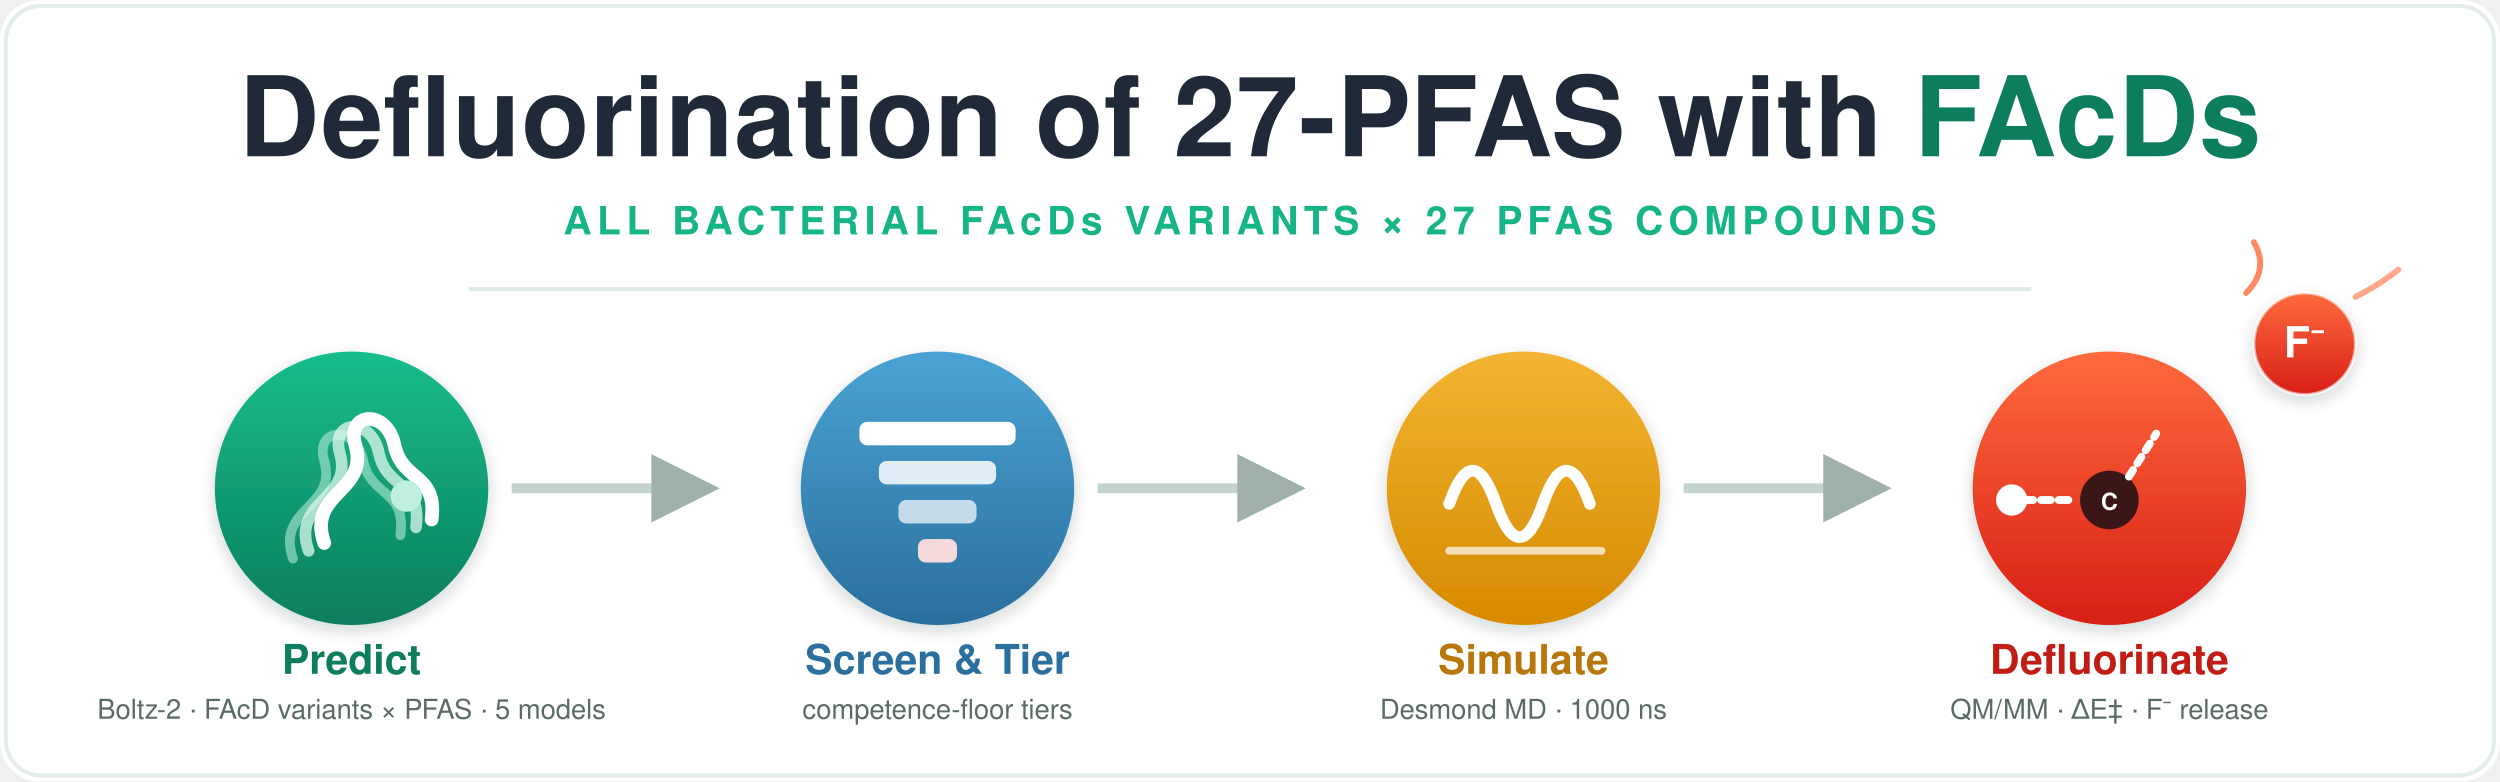
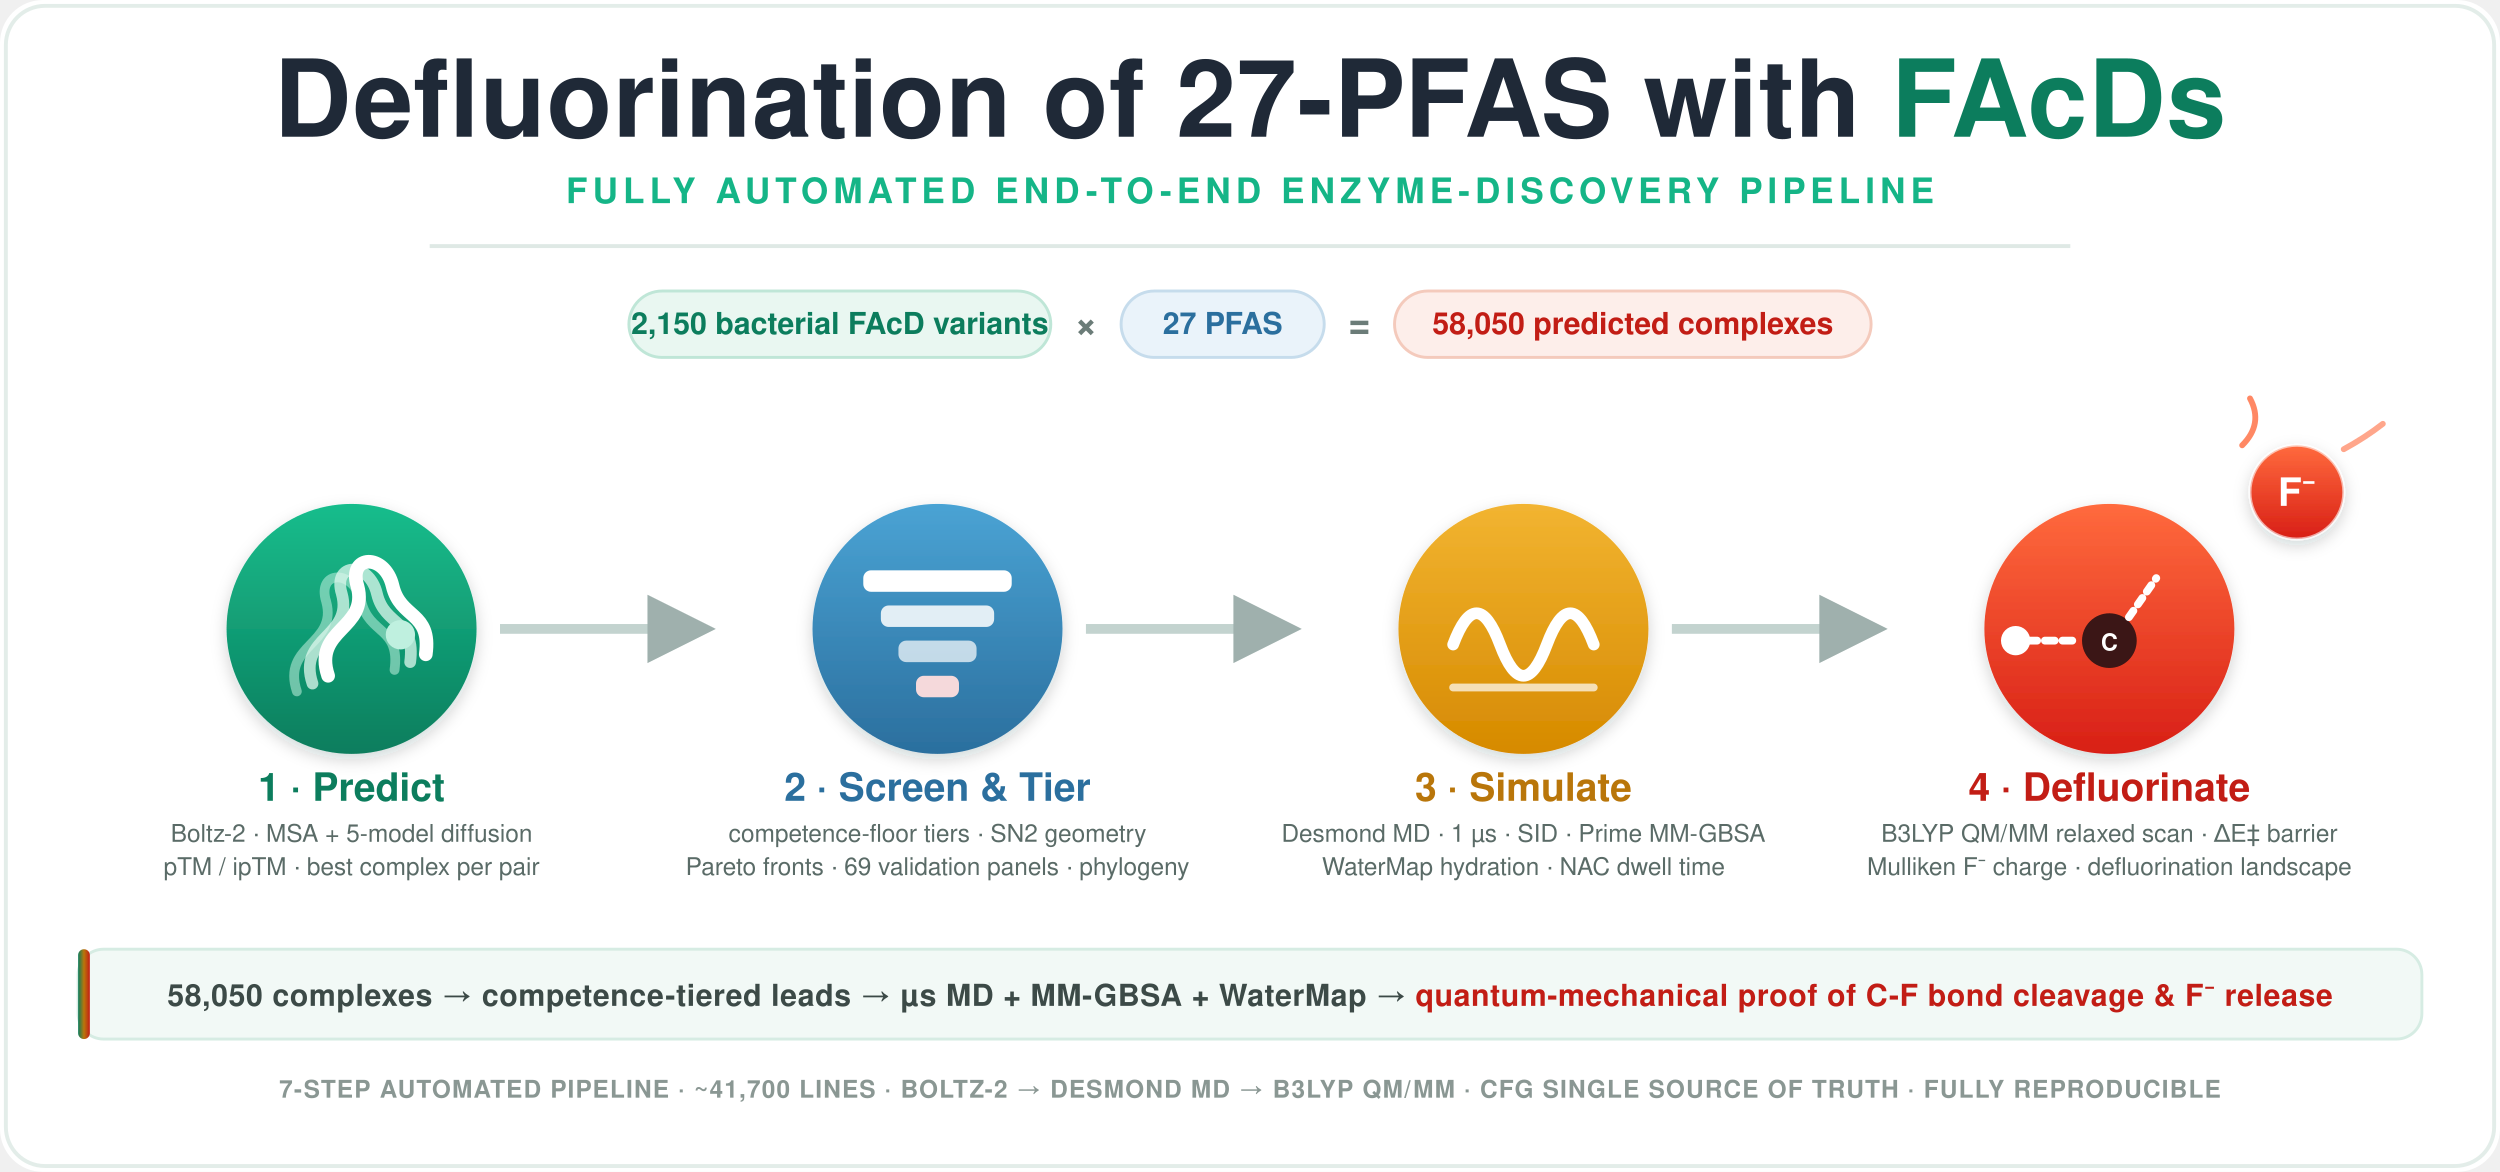
- <svg xmlns="http://www.w3.org/2000/svg" viewBox="0 0 1280 400" width="1280" height="400" font-family="Montserrat, 'Segoe UI', Helvetica, Arial, sans-serif">
+ <svg xmlns="http://www.w3.org/2000/svg" viewBox="0 0 1280 600" width="1280" height="600" font-family="Montserrat, 'Segoe UI', Helvetica, Arial, sans-serif">
  <defs>
    <linearGradient id="gTeal" x1="0" y1="0" x2="0" y2="1">
      <stop offset="0" stop-color="#17bd8c" />
      <stop offset="1" stop-color="#0c7d5d" />
    </linearGradient>
    <linearGradient id="gBlue" x1="0" y1="0" x2="0" y2="1">
      <stop offset="0" stop-color="#4aa3d4" />
      <stop offset="1" stop-color="#2b6f9e" />
    </linearGradient>
    <linearGradient id="gAmber" x1="0" y1="0" x2="0" y2="1">
      <stop offset="0" stop-color="#f2b431" />
      <stop offset="1" stop-color="#d68a00" />
    </linearGradient>
    <linearGradient id="gRed" x1="0" y1="0" x2="0" y2="1">
      <stop offset="0" stop-color="#ff6a3d" />
      <stop offset="1" stop-color="#d81f16" />
    </linearGradient>
+     <linearGradient id="gRibbon" x1="0" y1="0" x2="1" y2="0">
+       <stop offset="0" stop-color="#0c7d5d" />
+       <stop offset="0.5" stop-color="#b9760a" />
+       <stop offset="1" stop-color="#c21d15" />
+     </linearGradient>
    <filter id="ds" x="-30%" y="-30%" width="160%" height="160%">
      <feDropShadow dx="0" dy="3" stdDeviation="4" flood-color="#123" flood-opacity="0.18" />
    </filter>
    <marker id="arrow" viewBox="0 0 10 10" refX="7" refY="5" markerWidth="7" markerHeight="7" orient="auto-start-reverse">
      <path d="M0 0 L10 5 L0 10 z" fill="#9fb0ad" />
    </marker>
  </defs>
-   <rect x="0" y="0" width="1280" height="400" rx="20" fill="#ffffff" />
-   <rect x="3" y="3" width="1274" height="394" rx="18" fill="none" stroke="#e3ede9" stroke-width="2" />
-   <text x="640" y="80" font-size="57" font-weight="800" fill="#1f2937" text-anchor="middle" letter-spacing="0.4">Defluorination of 27-PFAS with <tspan fill="#0c7d5d">FAcDs</tspan>
+   <rect x="0" y="0" width="1280" height="600" rx="22" fill="#ffffff" />
+   <rect x="3" y="3" width="1274" height="594" rx="20" fill="none" stroke="#e3ede9" stroke-width="2" />
+   <text x="640" y="70" font-size="55" font-weight="800" fill="#1f2937" text-anchor="middle" letter-spacing="0.4">Defluorination of 27-PFAS with <tspan fill="#0c7d5d">FAcDs</tspan>
  </text>
-   <text x="640" y="120" font-size="20" font-weight="600" fill="#15b587" text-anchor="middle" letter-spacing="2.8">ALL  BACTERIAL  FAcDs  VARIANTS   ×   27  PFAS  COMPOUNDS</text>
-   <line x1="240" y1="148" x2="1040" y2="148" stroke="#dfe9e5" stroke-width="2" />
+   <text x="640" y="104" font-size="18" font-weight="600" fill="#15b587" text-anchor="middle" letter-spacing="2.6">FULLY  AUTOMATED  END-TO-END  ENZYME-DISCOVERY  PIPELINE</text>
+   <line x1="220" y1="126" x2="1060" y2="126" stroke="#dfe9e5" stroke-width="2" />
+   <g font-size="15.5" font-weight="700" text-anchor="middle">
+     <rect x="322" y="149" width="216" height="34" rx="17" fill="#e9f7f1" stroke="#bfe6d7" stroke-width="1.5" />
+     <text x="430" y="171" fill="#0c7d5d">
+       <tspan font-weight="800">2,150</tspan> bacterial FAcD variants</text>
+     <text x="556" y="172" fill="#6b7c78" font-size="19">×</text>
+     <rect x="574" y="149" width="104" height="34" rx="17" fill="#eaf3fa" stroke="#c6dcec" stroke-width="1.5" />
+     <text x="626" y="171" fill="#2b6f9e">
+       <tspan font-weight="800">27</tspan> PFAS</text>
+     <text x="696" y="172" fill="#6b7c78" font-size="19">=</text>
+     <rect x="714" y="149" width="244" height="34" rx="17" fill="#fdeeea" stroke="#f4cabc" stroke-width="1.5" />
+     <text x="836" y="171" fill="#c21d15">
+       <tspan font-weight="800">58,050</tspan> predicted complexes</text>
+   </g>
  <g stroke="#c3d3cf" stroke-width="5" fill="none">
-     <line x1="262" y1="250" x2="358" y2="250" marker-end="url(#arrow)" />
-     <line x1="562" y1="250" x2="658" y2="250" marker-end="url(#arrow)" />
-     <line x1="862" y1="250" x2="958" y2="250" marker-end="url(#arrow)" />
+     <line x1="256" y1="322" x2="356" y2="322" marker-end="url(#arrow)" />
+     <line x1="556" y1="322" x2="656" y2="322" marker-end="url(#arrow)" />
+     <line x1="856" y1="322" x2="956" y2="322" marker-end="url(#arrow)" />
  </g>
  <g filter="url(#ds)">
-     <circle cx="180" cy="250" r="70" fill="url(#gTeal)" />
-     <path d="M150 286 C141 260 173 260 166 236 C161 219 182 217 186 236 C190 255 208 250 205 274" fill="none" stroke="#bff0df" stroke-width="5" stroke-linecap="round" opacity="0.55" />
-     <path d="M158 282 C149 256 181 256 174 232 C169 215 190 213 194 232 C198 251 216 246 213 270" fill="none" stroke="#dff8ee" stroke-width="6" stroke-linecap="round" opacity="0.75" />
-     <path d="M166 278 C157 252 189 252 182 228 C177 211 198 209 202 228 C206 247 224 242 221 266" fill="none" stroke="#ffffff" stroke-width="7" stroke-linecap="round" />
-     <circle cx="208" cy="254" r="8" fill="#bff0df" />
+     <circle cx="180" cy="322" r="64" fill="url(#gTeal)" />
+     <path d="M152 354 C144 330 173 330 167 308 C162 292 181 291 185 308 C189 325 205 321 202 343" fill="none" stroke="#bff0df" stroke-width="5" stroke-linecap="round" opacity="0.55" />
+     <path d="M160 350 C152 326 181 326 175 304 C170 288 189 287 193 304 C197 321 213 317 210 339" fill="none" stroke="#dff8ee" stroke-width="6" stroke-linecap="round" opacity="0.75" />
+     <path d="M168 346 C160 322 189 322 183 300 C178 284 197 283 201 300 C205 317 221 313 218 335" fill="none" stroke="#ffffff" stroke-width="7" stroke-linecap="round" />
+     <circle cx="205" cy="325" r="7.5" fill="#bff0df" />
  </g>
-   <text x="180" y="345" font-size="21" font-weight="700" fill="#0c7d5d" text-anchor="middle">Predict</text>
-   <text x="180" y="368" font-size="14" font-weight="500" fill="#5a6b67" text-anchor="middle">Boltz-2 · FAcD variants × PFAS · 5 models</text>
+   <text x="180" y="410" font-size="20" font-weight="700" fill="#0c7d5d" text-anchor="middle">1 · Predict</text>
+   <text x="180" y="431" font-size="12.5" font-weight="500" fill="#5a6b67" text-anchor="middle">Boltz-2 · MSA + 5-model diffusion</text>
+   <text x="180" y="448" font-size="12.5" font-weight="500" fill="#5a6b67" text-anchor="middle">pTM / ipTM · best complex per pair</text>
  <g filter="url(#ds)">
-     <circle cx="480" cy="250" r="70" fill="url(#gBlue)" />
-     <rect x="440" y="216" width="80" height="12" rx="4" fill="#fff" />
-     <rect x="450" y="236" width="60" height="12" rx="4" fill="#fff" opacity="0.85" />
-     <rect x="460" y="256" width="40" height="12" rx="4" fill="#fff" opacity="0.7" />
-     <rect x="470" y="276" width="20" height="12" rx="4" fill="#fdd" opacity="0.95" />
+     <circle cx="480" cy="322" r="64" fill="url(#gBlue)" />
+     <rect x="442" y="292" width="76" height="11" rx="4" fill="#fff" />
+     <rect x="451" y="310" width="58" height="11" rx="4" fill="#fff" opacity="0.85" />
+     <rect x="460" y="328" width="40" height="11" rx="4" fill="#fff" opacity="0.7" />
+     <rect x="469" y="346" width="22" height="11" rx="4" fill="#fdd" opacity="0.95" />
  </g>
-   <text x="480" y="345" font-size="21" font-weight="700" fill="#2b6f9e" text-anchor="middle">Screen &amp; Tier</text>
-   <text x="480" y="368" font-size="14" font-weight="500" fill="#5a6b67" text-anchor="middle">competence-floor tiers</text>
+   <text x="480" y="410" font-size="20" font-weight="700" fill="#2b6f9e" text-anchor="middle">2 · Screen &amp; Tier</text>
+   <text x="480" y="431" font-size="12.5" font-weight="500" fill="#5a6b67" text-anchor="middle">competence-floor tiers · SN2 geometry</text>
+   <text x="480" y="448" font-size="12.5" font-weight="500" fill="#5a6b67" text-anchor="middle">Pareto fronts · 69 validation panels · phylogeny</text>
  <g filter="url(#ds)">
-     <circle cx="780" cy="250" r="70" fill="url(#gAmber)" />
-     <path d="M742 258 q 12 -34 24 0 t 24 0 t 24 0" fill="none" stroke="#fff" stroke-width="6" stroke-linecap="round" />
-     <line x1="742" y1="282" x2="820" y2="282" stroke="#fff" stroke-width="4" stroke-linecap="round" opacity="0.7" />
+     <circle cx="780" cy="322" r="64" fill="url(#gAmber)" />
+     <path d="M744 330 q 12 -32 24 0 t 24 0 t 24 0" fill="none" stroke="#fff" stroke-width="6" stroke-linecap="round" />
+     <line x1="744" y1="352" x2="816" y2="352" stroke="#fff" stroke-width="4" stroke-linecap="round" opacity="0.7" />
  </g>
-   <text x="780" y="345" font-size="21" font-weight="700" fill="#b9760a" text-anchor="middle">Simulate</text>
-   <text x="780" y="368" font-size="14" font-weight="500" fill="#5a6b67" text-anchor="middle">Desmond MD · 1000 ns</text>
+   <text x="780" y="410" font-size="20" font-weight="700" fill="#b9760a" text-anchor="middle">3 · Simulate</text>
+   <text x="780" y="431" font-size="12.5" font-weight="500" fill="#5a6b67" text-anchor="middle">Desmond MD · 1 µs · SID · Prime MM-GBSA</text>
+   <text x="780" y="448" font-size="12.5" font-weight="500" fill="#5a6b67" text-anchor="middle">WaterMap hydration · NAC dwell time</text>
  <g filter="url(#ds)">
-     <circle cx="1080" cy="250" r="70" fill="url(#gRed)" />
-     <circle cx="1080" cy="256" r="15" fill="#3a1512" />
-     <text x="1080" y="261" font-size="12" font-weight="700" fill="#fff" text-anchor="middle">C</text>
-     <path d="M1036 256 L1060 256" stroke="#fff" stroke-width="4" stroke-dasharray="5 4" stroke-linecap="round" />
-     <circle cx="1030" cy="256" r="8" fill="#fff" />
-     <line x1="1090" y1="244" x2="1104" y2="222" stroke="#fff" stroke-width="4" stroke-dasharray="4 4" stroke-linecap="round" />
+     <circle cx="1080" cy="322" r="64" fill="url(#gRed)" />
+     <circle cx="1080" cy="328" r="14" fill="#3a1512" />
+     <text x="1080" y="333" font-size="12" font-weight="700" fill="#fff" text-anchor="middle">C</text>
+     <path d="M1038 328 L1062 328" stroke="#fff" stroke-width="4" stroke-dasharray="5 4" stroke-linecap="round" />
+     <circle cx="1032" cy="328" r="7.5" fill="#fff" />
+     <line x1="1090" y1="316" x2="1104" y2="296" stroke="#fff" stroke-width="4" stroke-dasharray="4 4" stroke-linecap="round" />
  </g>
-   <text x="1080" y="345" font-size="21" font-weight="700" fill="#c21d15" text-anchor="middle">Defluorinate</text>
-   <text x="1080" y="368" font-size="14" font-weight="500" fill="#5a6b67" text-anchor="middle">QM/MM · ΔE‡ · F⁻ release</text>
+   <text x="1080" y="410" font-size="20" font-weight="700" fill="#c21d15" text-anchor="middle">4 · Defluorinate</text>
+   <text x="1080" y="431" font-size="12.5" font-weight="500" fill="#5a6b67" text-anchor="middle">B3LYP QM/MM relaxed scan · ΔE‡ barrier</text>
+   <text x="1080" y="448" font-size="12.5" font-weight="500" fill="#5a6b67" text-anchor="middle">Mulliken F⁻ charge · defluorination landscape</text>
  <g filter="url(#ds)">
-     <circle cx="1180" cy="176" r="26" fill="url(#gRed)" />
-     <circle cx="1180" cy="176" r="26" fill="none" stroke="#fff" stroke-width="1.5" opacity="0.6" />
-     <text x="1180" y="183" font-size="22" font-weight="800" fill="#fff" text-anchor="middle">F⁻</text>
+     <circle cx="1176" cy="252" r="24" fill="url(#gRed)" />
+     <circle cx="1176" cy="252" r="24" fill="none" stroke="#fff" stroke-width="1.5" opacity="0.6" />
+     <text x="1176" y="259" font-size="20" font-weight="800" fill="#fff" text-anchor="middle">F⁻</text>
  </g>
-   <path d="M1150 150 q 12 -12 4 -26" fill="none" stroke="#ff6a3d" stroke-width="3" stroke-linecap="round" opacity="0.8" />
-   <path d="M1206 152 q 12 -6 22 -14" fill="none" stroke="#ff6a3d" stroke-width="3" stroke-linecap="round" opacity="0.6" />
+   <path d="M1148 228 q 11 -11 4 -24" fill="none" stroke="#ff6a3d" stroke-width="3" stroke-linecap="round" opacity="0.8" />
+   <path d="M1200 230 q 11 -6 20 -13" fill="none" stroke="#ff6a3d" stroke-width="3" stroke-linecap="round" opacity="0.6" />
+   <rect x="40" y="486" width="1200" height="46" rx="13" fill="#f2f9f6" stroke="#d6ece3" stroke-width="1.5" />
+   <rect x="40" y="486" width="6" height="46" rx="3" fill="url(#gRibbon)" />
+   <text x="640" y="515" font-size="15.5" font-weight="600" fill="#3c4a47" text-anchor="middle" letter-spacing="0.3">58,050 complexes  →  competence-tiered leads  →  µs MD + MM-GBSA + WaterMap  →  <tspan font-weight="800" fill="#c21d15">quantum-mechanical proof of C-F bond cleavage &amp; F⁻ release</tspan>
+   </text>
+   <text x="640" y="562" font-size="12.5" font-weight="600" fill="#8a9793" text-anchor="middle" letter-spacing="0.6">7-STEP AUTOMATED PIPELINE   ·   ~41,700 LINES   ·   BOLTZ-2 → DESMOND MD → B3LYP QM/MM   ·   CFG SINGLE SOURCE OF TRUTH   ·   FULLY REPRODUCIBLE</text>
</svg>
